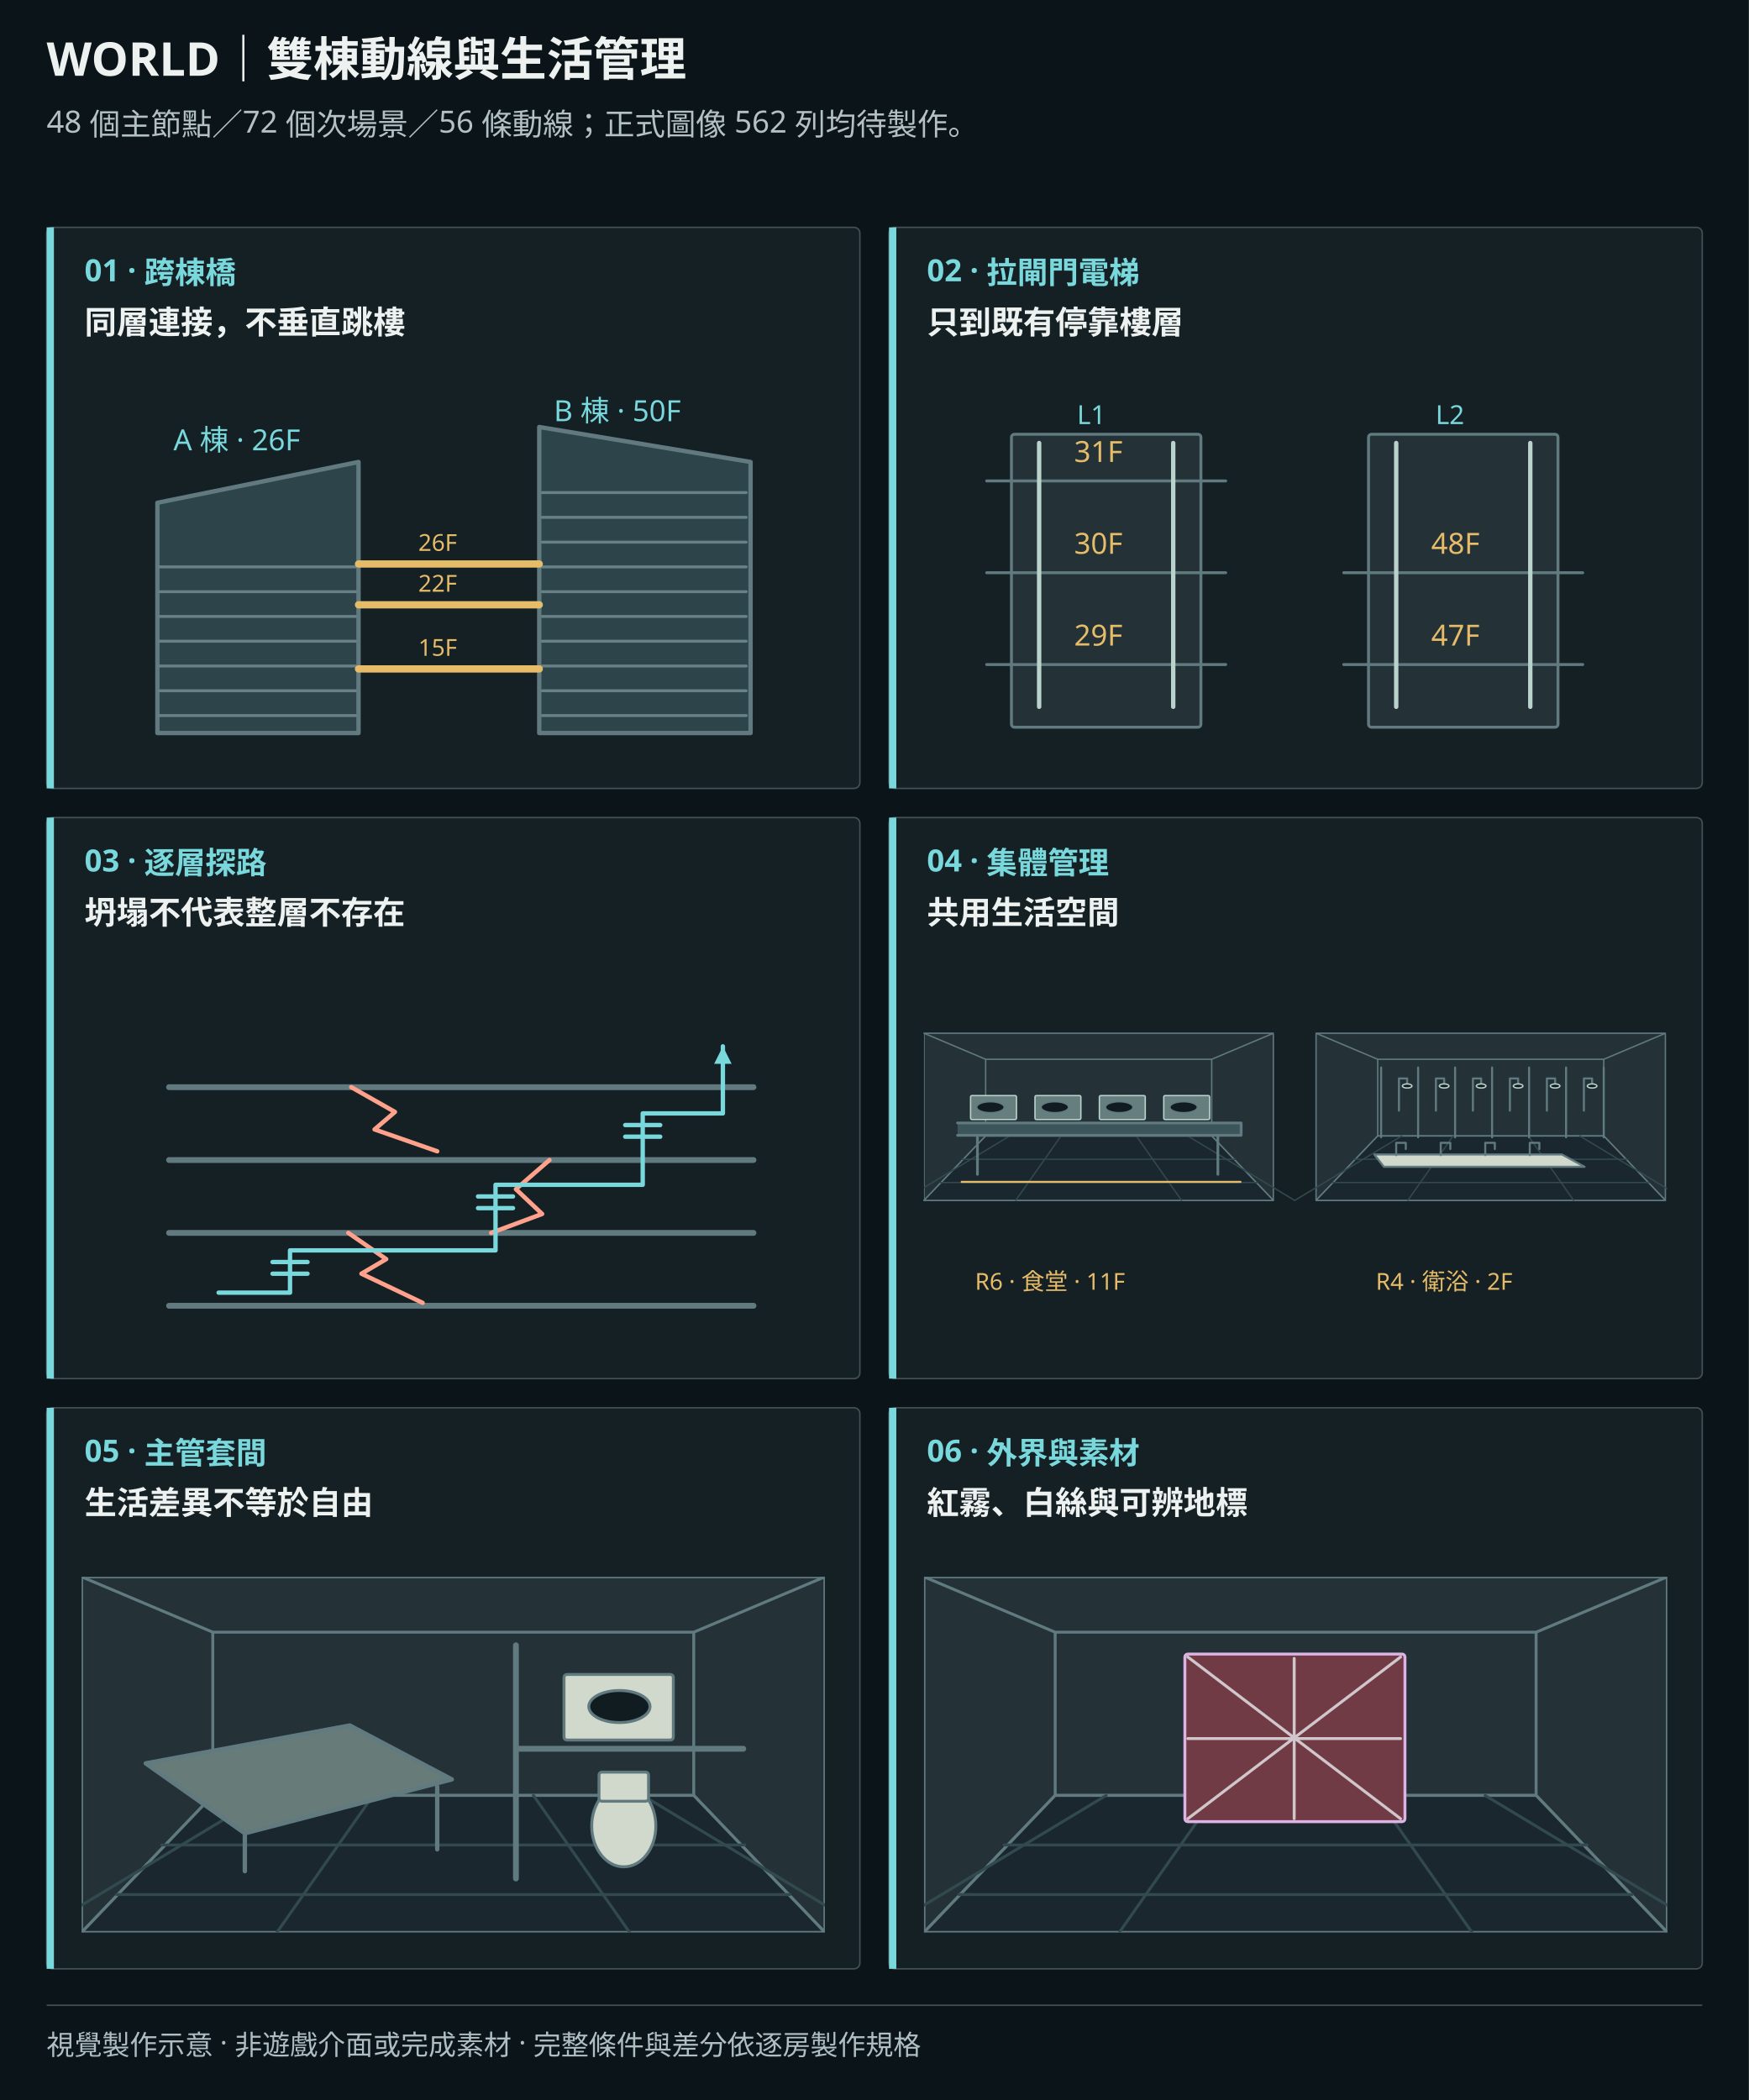
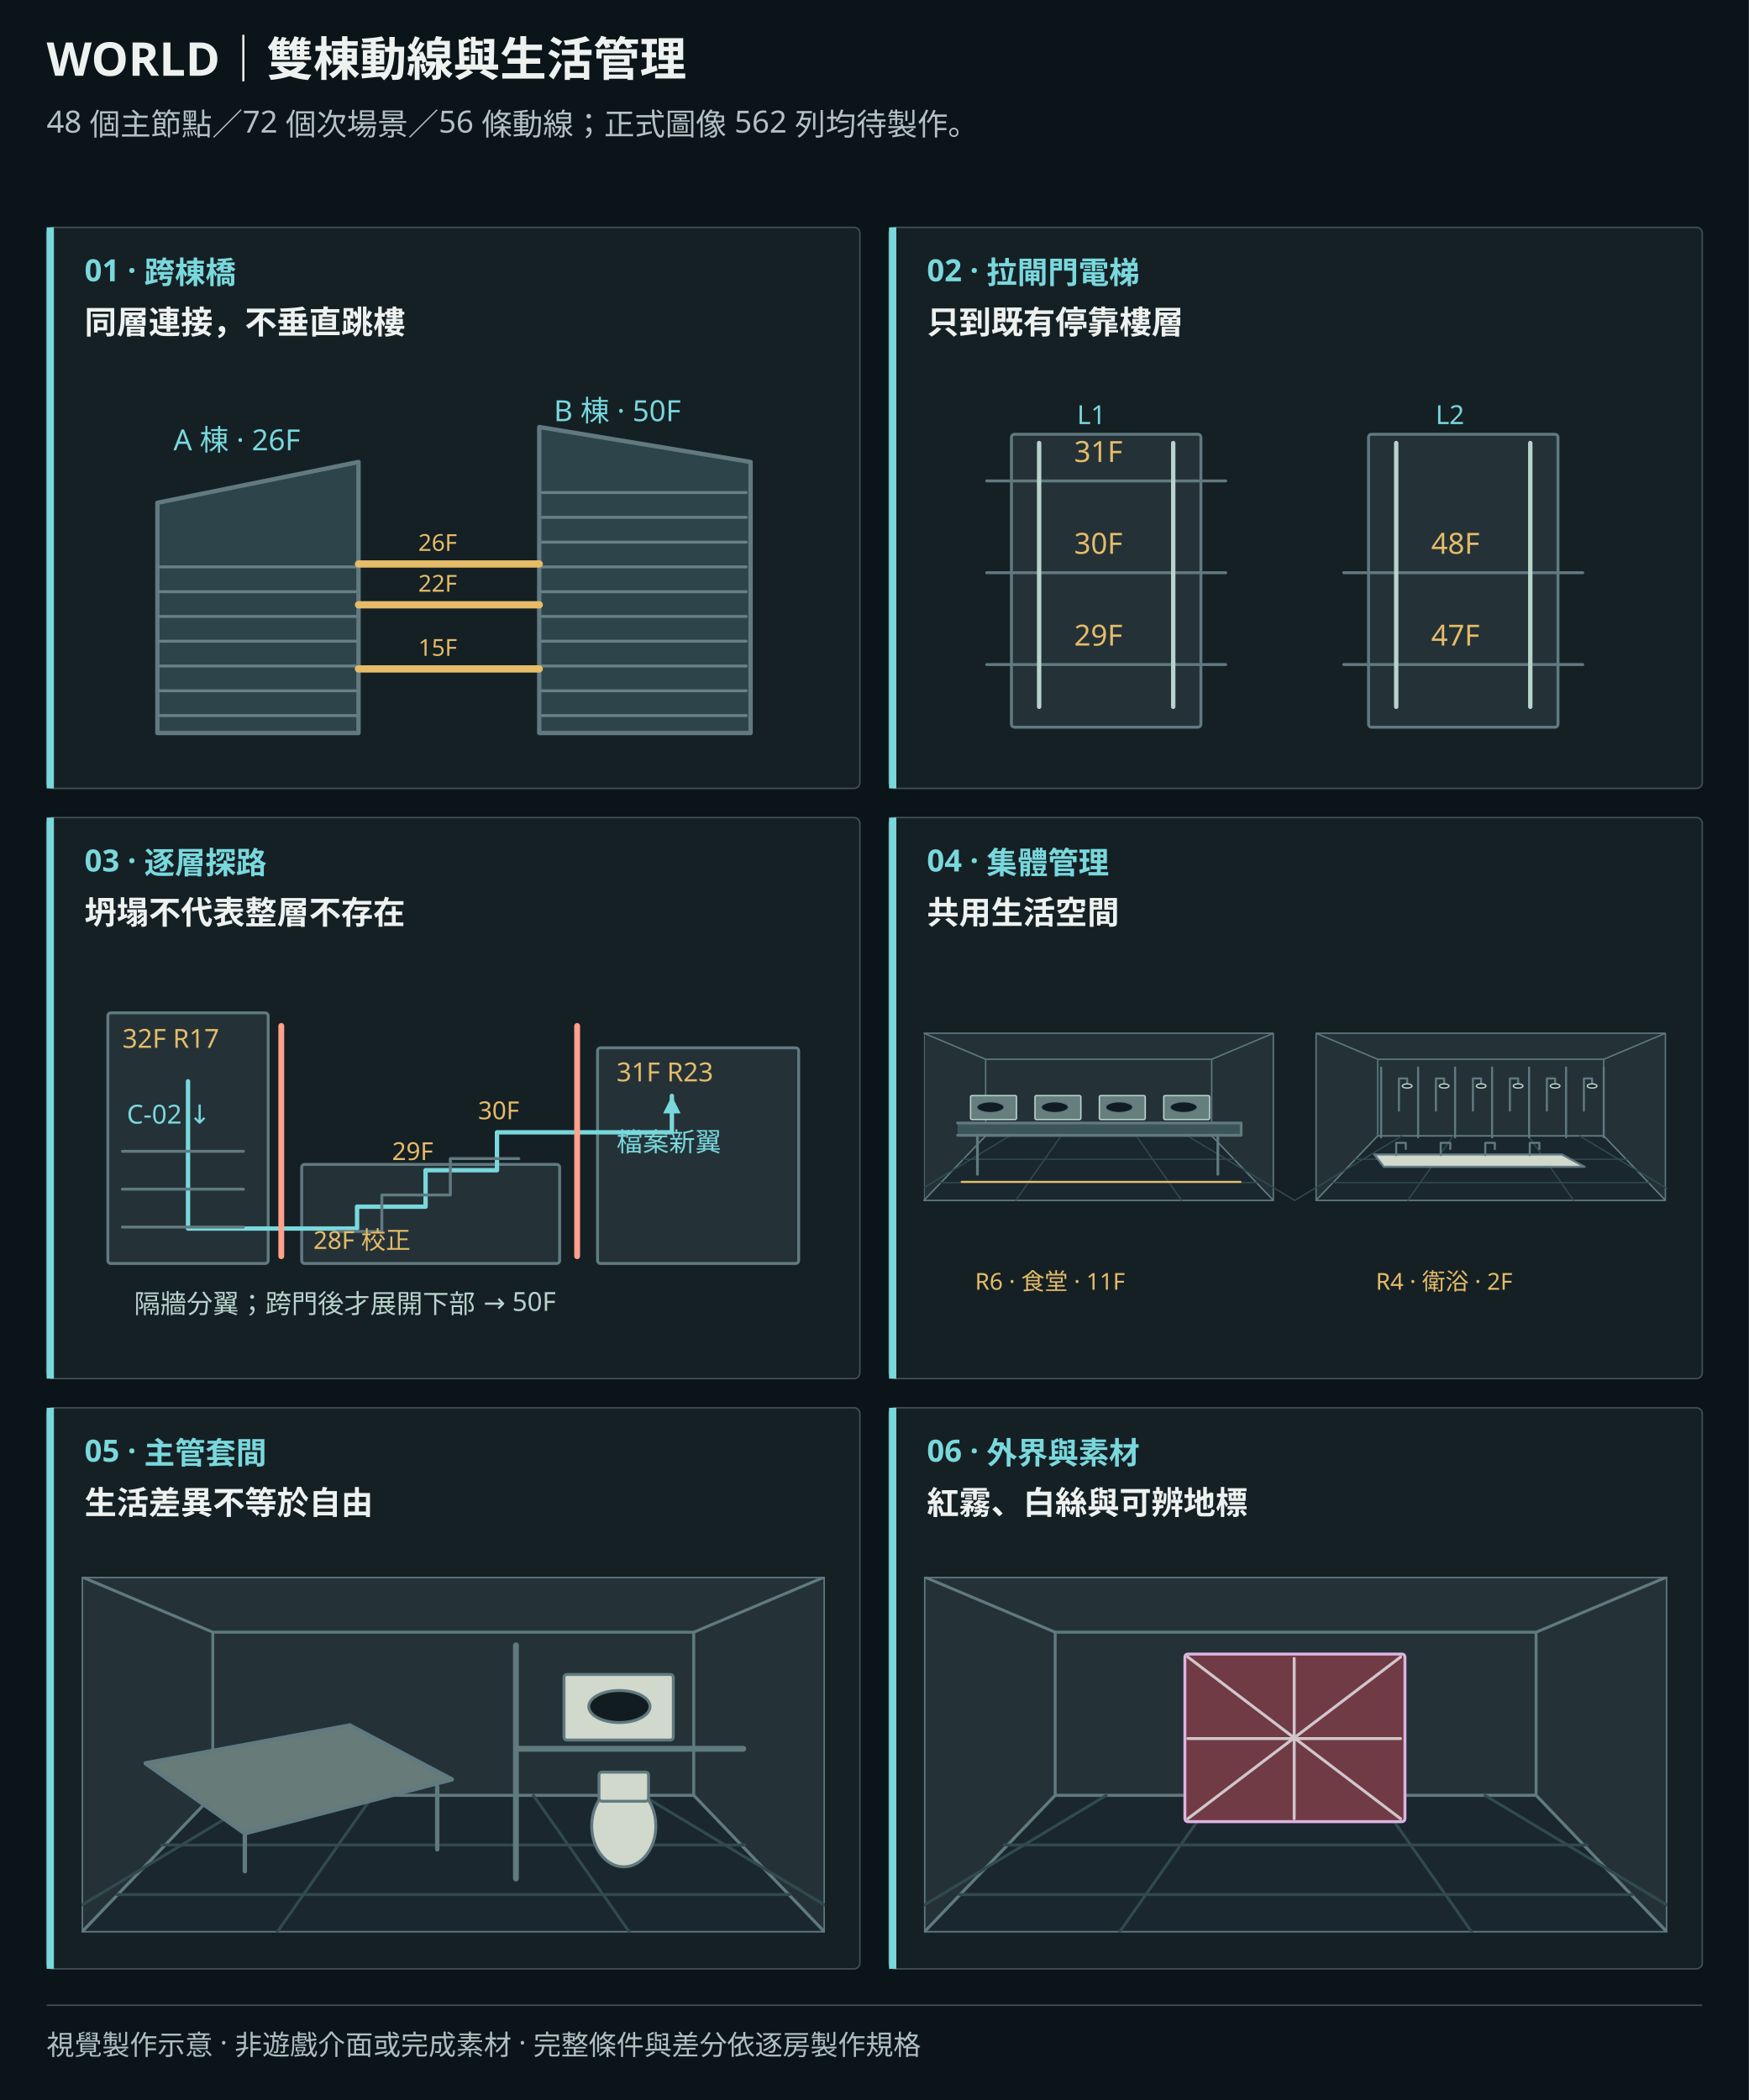
<svg xmlns="http://www.w3.org/2000/svg" width="1200" height="1441" viewBox="0 0 1200 1441" role="img" aria-labelledby="title desc" data-layout="visual-v1">
  <defs>
    <marker id="vis-arrow-teal" viewBox="0 0 10 10" refX="9" refY="5" markerWidth="5" markerHeight="5" orient="auto">
      <path d="M1 1L9 5L1 9Z" fill="#79d8dc" />
    </marker>
    <marker id="vis-arrow-gold" viewBox="0 0 10 10" refX="9" refY="5" markerWidth="5" markerHeight="5" orient="auto">
      <path d="M1 1L9 5L1 9Z" fill="#e6bc68" />
    </marker>
    <marker id="vis-arrow-red" viewBox="0 0 10 10" refX="9" refY="5" markerWidth="5" markerHeight="5" orient="auto">
      <path d="M1 1L9 5L1 9Z" fill="#ffa18b" />
    </marker>
    <clipPath id="visual-world-0">
      <rect width="510" height="244" />
    </clipPath>
    <clipPath id="visual-world-1">
      <rect width="510" height="244" />
    </clipPath>
    <clipPath id="visual-world-2">
      <rect width="510" height="244" />
    </clipPath>
    <clipPath id="visual-world-3">
      <rect width="510" height="244" />
    </clipPath>
    <clipPath id="visual-world-4">
      <rect width="510" height="244" />
    </clipPath>
    <clipPath id="visual-world-5">
      <rect width="510" height="244" />
    </clipPath>
  </defs>
  <style>text{font-family:"Microsoft JhengHei","Noto Sans TC",sans-serif;letter-spacing:0}.title{font-size:32px;font-weight:700;fill:#edf1ef}.subtitle{font-size:21px;fill:#b3c1c5}.phase{font-size:21px;font-weight:700}.panel-title{font-size:22px;font-weight:700;fill:#edf1ef}.footer{font-size:19px;fill:#aebec2}</style>
  <rect width="1200" height="1441" fill="#0b1418" />
  <text class="title" x="32" y="52">WORLD｜雙棟動線與生活管理</text>
  <text class="subtitle" x="32" y="91">48 個主節點／72 個次場景／56 條動線；正式圖像 562 列均待製作。</text>
  <g data-panel="1">
    <rect x="32" y="156" width="558" height="385" rx="4" fill="#152025" stroke="#425155" />
    <rect x="32" y="156" width="5" height="385" fill="#79d8dc" />
    <text class="phase" x="58" y="193" fill="#79d8dc">01 · 跨棟橋</text>
    <text class="panel-title" x="58" y="229">同層連接，不垂直跳樓</text>
    <g transform="translate(56 272)" clip-path="url(#visual-world-0)">
      <g data-visual="WORLD" data-step="1">
        <path d="M52 231V73L190 45V231ZM314 231V21L459 45V231Z" fill="#2e444b" stroke="#607a80" stroke-width="3" stroke-linecap="round" stroke-linejoin="round" />
        <path d="M53 219h135" fill="none" stroke="#678186" stroke-width="2" stroke-linecap="round" stroke-linejoin="round" />
        <path d="M53 202h135" fill="none" stroke="#678186" stroke-width="2" stroke-linecap="round" stroke-linejoin="round" />
        <path d="M53 185h135" fill="none" stroke="#678186" stroke-width="2" stroke-linecap="round" stroke-linejoin="round" />
        <path d="M53 168h135" fill="none" stroke="#678186" stroke-width="2" stroke-linecap="round" stroke-linejoin="round" />
        <path d="M53 151h135" fill="none" stroke="#678186" stroke-width="2" stroke-linecap="round" stroke-linejoin="round" />
        <path d="M53 134h135" fill="none" stroke="#678186" stroke-width="2" stroke-linecap="round" stroke-linejoin="round" />
        <path d="M53 117h135" fill="none" stroke="#678186" stroke-width="2" stroke-linecap="round" stroke-linejoin="round" />
        <path d="M316 219h140" fill="none" stroke="#678186" stroke-width="2" stroke-linecap="round" stroke-linejoin="round" />
        <path d="M316 202h140" fill="none" stroke="#678186" stroke-width="2" stroke-linecap="round" stroke-linejoin="round" />
        <path d="M316 185h140" fill="none" stroke="#678186" stroke-width="2" stroke-linecap="round" stroke-linejoin="round" />
        <path d="M316 168h140" fill="none" stroke="#678186" stroke-width="2" stroke-linecap="round" stroke-linejoin="round" />
        <path d="M316 151h140" fill="none" stroke="#678186" stroke-width="2" stroke-linecap="round" stroke-linejoin="round" />
        <path d="M316 134h140" fill="none" stroke="#678186" stroke-width="2" stroke-linecap="round" stroke-linejoin="round" />
        <path d="M316 117h140" fill="none" stroke="#678186" stroke-width="2" stroke-linecap="round" stroke-linejoin="round" />
        <path d="M316 100h140" fill="none" stroke="#678186" stroke-width="2" stroke-linecap="round" stroke-linejoin="round" />
        <path d="M316 83h140" fill="none" stroke="#678186" stroke-width="2" stroke-linecap="round" stroke-linejoin="round" />
        <path d="M316 66h140" fill="none" stroke="#678186" stroke-width="2" stroke-linecap="round" stroke-linejoin="round" />
        <path d="M190 187H314" fill="none" stroke="#e6bc68" stroke-width="5" stroke-linecap="round" stroke-linejoin="round" />
        <text x="231" y="178" fill="#e6bc68" font-size="16" font-weight="500">15F</text>
        <path d="M190 143H314" fill="none" stroke="#e6bc68" stroke-width="5" stroke-linecap="round" stroke-linejoin="round" />
        <text x="231" y="134" fill="#e6bc68" font-size="16" font-weight="500">22F</text>
        <path d="M190 115H314" fill="none" stroke="#e6bc68" stroke-width="5" stroke-linecap="round" stroke-linejoin="round" />
        <text x="231" y="106" fill="#e6bc68" font-size="16" font-weight="500">26F</text>
        <text x="63" y="37" fill="#79d8dc" font-size="20" font-weight="500">A 棟 · 26F</text>
        <text x="324" y="17" fill="#79d8dc" font-size="20" font-weight="500">B 棟 · 50F</text>
      </g>
    </g>
  </g>
  <g data-panel="2">
    <rect x="610" y="156" width="558" height="385" rx="4" fill="#152025" stroke="#425155" />
    <rect x="610" y="156" width="5" height="385" fill="#79d8dc" />
    <text class="phase" x="636" y="193" fill="#79d8dc">02 · 拉閘門電梯</text>
    <text class="panel-title" x="636" y="229">只到既有停靠樓層</text>
    <g transform="translate(634 272)" clip-path="url(#visual-world-1)">
      <g data-visual="WORLD" data-step="2">
        <rect x="60" y="26" width="130" height="201" rx="2" fill="#243238" stroke="#607a80" stroke-width="2" />
        <rect x="305" y="26" width="130" height="201" rx="2" fill="#243238" stroke="#607a80" stroke-width="2" />
        <path d="M43 184h164" fill="none" stroke="#607a80" stroke-width="2" stroke-linecap="round" stroke-linejoin="round" />
        <text x="103" y="171" fill="#e6bc68" font-size="20" font-weight="500">29F</text>
        <path d="M43 121h164" fill="none" stroke="#607a80" stroke-width="2" stroke-linecap="round" stroke-linejoin="round" />
        <text x="103" y="108" fill="#e6bc68" font-size="20" font-weight="500">30F</text>
        <path d="M43 58h164" fill="none" stroke="#607a80" stroke-width="2" stroke-linecap="round" stroke-linejoin="round" />
        <text x="103" y="45" fill="#e6bc68" font-size="20" font-weight="500">31F</text>
        <path d="M79 32V213M171 32V213" fill="none" stroke="#b9d3cc" stroke-width="3" stroke-linecap="round" stroke-linejoin="round" />
        <path d="M288 184h164" fill="none" stroke="#607a80" stroke-width="2" stroke-linecap="round" stroke-linejoin="round" />
        <text x="348" y="171" fill="#e6bc68" font-size="20" font-weight="500">47F</text>
        <path d="M288 121h164" fill="none" stroke="#607a80" stroke-width="2" stroke-linecap="round" stroke-linejoin="round" />
        <text x="348" y="108" fill="#e6bc68" font-size="20" font-weight="500">48F</text>
        <path d="M324 32V213M416 32V213" fill="none" stroke="#b9d3cc" stroke-width="3" stroke-linecap="round" stroke-linejoin="round" />
        <text x="105" y="19" fill="#79d8dc" font-size="18" font-weight="500">L1</text>
        <text x="351" y="19" fill="#79d8dc" font-size="18" font-weight="500">L2</text>
      </g>
    </g>
  </g>
  <g data-panel="3">
    <rect x="32" y="561" width="558" height="385" rx="4" fill="#152025" stroke="#425155" />
    <rect x="32" y="561" width="5" height="385" fill="#79d8dc" />
    <text class="phase" x="58" y="598" fill="#79d8dc">03 · 逐層探路</text>
    <text class="panel-title" x="58" y="634">坍塌不代表整層不存在</text>
    <g transform="translate(56 677)" clip-path="url(#visual-world-2)">
      <g data-visual="WORLD" data-step="3">
-         <path d="M60 219H461M60 169H461M60 119H461M60 69H461" fill="none" stroke="#607a80" stroke-width="4" stroke-linecap="round" stroke-linejoin="round" />
-         <path d="M185 69l30 17 -14 12 43 15M321 119l-23 20 18 17 -35 13M183 169l26 18 -17 10 42 20" fill="none" stroke="#ffa18b" stroke-width="3" stroke-linecap="round" stroke-linejoin="round" />
-         <path d="M94 210H143V181H284V136H385V87H440V41" fill="none" stroke="#79d8dc" stroke-width="3" stroke-linecap="round" stroke-linejoin="round" marker-end="url(#vis-arrow-teal)" />
-         <path d="M131 197h24m-24 -8h24" fill="none" stroke="#79d8dc" stroke-width="3" stroke-linecap="round" stroke-linejoin="round" />
-         <path d="M272 152h24m-24 -8h24" fill="none" stroke="#79d8dc" stroke-width="3" stroke-linecap="round" stroke-linejoin="round" />
-         <path d="M373 103h24m-24 -8h24" fill="none" stroke="#79d8dc" stroke-width="3" stroke-linecap="round" stroke-linejoin="round" />
+         <rect x="18" y="18" width="110" height="172" rx="2" fill="#243238" stroke="#607a80" stroke-width="2" />
+         <rect x="151" y="122" width="177" height="68" rx="2" fill="#243238" stroke="#607a80" stroke-width="2" />
+         <rect x="354" y="42" width="138" height="148" rx="2" fill="#243238" stroke="#607a80" stroke-width="2" />
+         <path d="M73 65V166H189V151H236V126H285V100H405V75" fill="none" stroke="#79d8dc" stroke-width="3" stroke-linecap="round" stroke-linejoin="round" marker-end="url(#vis-arrow-teal)" />
+         <path d="M137 27V185M340 27V185" fill="none" stroke="#ffa18b" stroke-width="4" stroke-linecap="round" stroke-linejoin="round" />
+         <path d="M28 113H111M28 139H111M28 165H111" fill="none" stroke="#607a80" stroke-width="2" stroke-linecap="round" stroke-linejoin="round" />
+         <path d="M175 168H206V143H253V118H300" fill="none" stroke="#607a80" stroke-width="2" stroke-linecap="round" stroke-linejoin="round" />
+         <text x="28" y="42" fill="#e6bc68" font-size="18" font-weight="500">32F R17</text>
+         <text x="31" y="94" fill="#79d8dc" font-size="18" font-weight="500">C-02 ↓</text>
+         <text x="159" y="180" fill="#e6bc68" font-size="17" font-weight="500">28F 校正</text>
+         <text x="213" y="119" fill="#e6bc68" font-size="17" font-weight="500">29F</text>
+         <text x="272" y="91" fill="#e6bc68" font-size="17" font-weight="500">30F</text>
+         <text x="367" y="65" fill="#e6bc68" font-size="18" font-weight="500">31F R23</text>
+         <text x="367" y="113" fill="#79d8dc" font-size="18" font-weight="500">檔案新翼</text>
+         <text x="36" y="224" fill="#b9d3cc" font-size="18" font-weight="500">隔牆分翼；跨門後才展開下部 → 50F</text>
      </g>
    </g>
  </g>
  <g data-panel="4">
    <rect x="610" y="561" width="558" height="385" rx="4" fill="#152025" stroke="#425155" />
    <rect x="610" y="561" width="5" height="385" fill="#79d8dc" />
    <text class="phase" x="636" y="598" fill="#79d8dc">04 · 集體管理</text>
    <text class="panel-title" x="636" y="634">共用生活空間</text>
    <g transform="translate(634 677)" clip-path="url(#visual-world-3)">
      <g data-visual="WORLD" data-step="4">
        <g transform="translate(0 32) scale(0.47)">
          <rect x="0" y="0" width="510" height="244" rx="2" fill="#243238" stroke="#607a80" stroke-width="2" />
          <path d="M0 0L90 38H420L510 0M90 38V150L0 244M420 38V150L510 244M90 150H420" fill="none" stroke="#607a80" stroke-width="2" stroke-linecap="round" stroke-linejoin="round" />
          <path d="M0 244L90 150H420L510 244Z" fill="#1a272e" stroke="#607a80" stroke-width="2" stroke-linecap="round" stroke-linejoin="round" />
          <path d="M125 150L-31 244" fill="none" stroke="#31494f" stroke-width="2" stroke-linecap="round" stroke-linejoin="round" />
          <path d="M200 150L134 244" fill="none" stroke="#31494f" stroke-width="2" stroke-linecap="round" stroke-linejoin="round" />
          <path d="M310 150L376 244" fill="none" stroke="#31494f" stroke-width="2" stroke-linecap="round" stroke-linejoin="round" />
          <path d="M385 150L541 244" fill="none" stroke="#31494f" stroke-width="2" stroke-linecap="round" stroke-linejoin="round" />
          <path d="M55 184H455M24 218H486" fill="none" stroke="#31494f" stroke-width="2" stroke-linecap="round" stroke-linejoin="round" />
          <rect x="68" y="91" width="67" height="35" rx="2" fill="#667f7e" stroke="#b9d3cc" stroke-width="2" />
          <ellipse cx="97" cy="108" rx="20" ry="8" fill="#111c21" stroke="#607a80" stroke-width="2" />
          <rect x="162" y="91" width="67" height="35" rx="2" fill="#667f7e" stroke="#b9d3cc" stroke-width="2" />
          <ellipse cx="191" cy="108" rx="20" ry="8" fill="#111c21" stroke="#607a80" stroke-width="2" />
          <rect x="256" y="91" width="67" height="35" rx="2" fill="#667f7e" stroke="#b9d3cc" stroke-width="2" />
          <ellipse cx="285" cy="108" rx="20" ry="8" fill="#111c21" stroke="#607a80" stroke-width="2" />
          <rect x="350" y="91" width="67" height="35" rx="2" fill="#667f7e" stroke="#b9d3cc" stroke-width="2" />
          <ellipse cx="379" cy="108" rx="20" ry="8" fill="#111c21" stroke="#607a80" stroke-width="2" />
          <path d="M49 131H463V149H49M78 150V206M429 150V206" fill="#3c555b" stroke="#607a80" stroke-width="4" stroke-linecap="round" stroke-linejoin="round" />
          <path d="M55 217H462" fill="none" stroke="#e6bc68" stroke-width="3" stroke-linecap="round" stroke-linejoin="round" />
        </g>
        <g transform="translate(269 32) scale(0.47)">
          <rect x="0" y="0" width="510" height="244" rx="2" fill="#243238" stroke="#607a80" stroke-width="2" />
          <path d="M0 0L90 38H420L510 0M90 38V150L0 244M420 38V150L510 244M90 150H420" fill="none" stroke="#607a80" stroke-width="2" stroke-linecap="round" stroke-linejoin="round" />
          <path d="M0 244L90 150H420L510 244Z" fill="#1a272e" stroke="#607a80" stroke-width="2" stroke-linecap="round" stroke-linejoin="round" />
          <path d="M125 150L-31 244" fill="none" stroke="#31494f" stroke-width="2" stroke-linecap="round" stroke-linejoin="round" />
          <path d="M200 150L134 244" fill="none" stroke="#31494f" stroke-width="2" stroke-linecap="round" stroke-linejoin="round" />
          <path d="M310 150L376 244" fill="none" stroke="#31494f" stroke-width="2" stroke-linecap="round" stroke-linejoin="round" />
          <path d="M385 150L541 244" fill="none" stroke="#31494f" stroke-width="2" stroke-linecap="round" stroke-linejoin="round" />
          <path d="M55 184H455M24 218H486" fill="none" stroke="#31494f" stroke-width="2" stroke-linecap="round" stroke-linejoin="round" />
          <g data-shower-bay="1">
            <path d="M95 50v102M121 113V66h12v8" fill="none" stroke="#607a80" stroke-width="3" stroke-linecap="round" stroke-linejoin="round" />
            <ellipse cx="133" cy="77" rx="7" ry="3" fill="#111c21" stroke="#b9d3cc" stroke-width="2" />
          </g>
          <g data-shower-bay="2">
            <path d="M149 50v102M175 113V66h12v8" fill="none" stroke="#607a80" stroke-width="3" stroke-linecap="round" stroke-linejoin="round" />
            <ellipse cx="187" cy="77" rx="7" ry="3" fill="#111c21" stroke="#b9d3cc" stroke-width="2" />
          </g>
          <g data-shower-bay="3">
            <path d="M203 50v102M229 113V66h12v8" fill="none" stroke="#607a80" stroke-width="3" stroke-linecap="round" stroke-linejoin="round" />
            <ellipse cx="241" cy="77" rx="7" ry="3" fill="#111c21" stroke="#b9d3cc" stroke-width="2" />
          </g>
          <g data-shower-bay="4">
            <path d="M257 50v102M283 113V66h12v8" fill="none" stroke="#607a80" stroke-width="3" stroke-linecap="round" stroke-linejoin="round" />
            <ellipse cx="295" cy="77" rx="7" ry="3" fill="#111c21" stroke="#b9d3cc" stroke-width="2" />
          </g>
          <g data-shower-bay="5">
            <path d="M311 50v102M337 113V66h12v8" fill="none" stroke="#607a80" stroke-width="3" stroke-linecap="round" stroke-linejoin="round" />
            <ellipse cx="349" cy="77" rx="7" ry="3" fill="#111c21" stroke="#b9d3cc" stroke-width="2" />
          </g>
          <g data-shower-bay="6">
            <path d="M365 50v102M391 113V66h12v8" fill="none" stroke="#607a80" stroke-width="3" stroke-linecap="round" stroke-linejoin="round" />
            <ellipse cx="403" cy="77" rx="7" ry="3" fill="#111c21" stroke="#b9d3cc" stroke-width="2" />
          </g>
          <path d="M420 50V152M85 177H359L392 195H99Z" fill="#d1d8cc" stroke="#607a80" stroke-width="3" stroke-linecap="round" stroke-linejoin="round" />
          <path d="M117 178v-18h14v9" fill="none" stroke="#607a80" stroke-width="3" stroke-linecap="round" stroke-linejoin="round" />
          <path d="M182 178v-18h14v9" fill="none" stroke="#607a80" stroke-width="3" stroke-linecap="round" stroke-linejoin="round" />
          <path d="M247 178v-18h14v9" fill="none" stroke="#607a80" stroke-width="3" stroke-linecap="round" stroke-linejoin="round" />
          <path d="M312 178v-18h14v9" fill="none" stroke="#607a80" stroke-width="3" stroke-linecap="round" stroke-linejoin="round" />
        </g>
        <text x="35" y="208" fill="#e6bc68" font-size="16" font-weight="500">R6 · 食堂 · 11F</text>
        <text x="310" y="208" fill="#e6bc68" font-size="16" font-weight="500">R4 · 衛浴 · 2F</text>
      </g>
    </g>
  </g>
  <g data-panel="5">
    <rect x="32" y="966" width="558" height="385" rx="4" fill="#152025" stroke="#425155" />
    <rect x="32" y="966" width="5" height="385" fill="#79d8dc" />
    <text class="phase" x="58" y="1003" fill="#79d8dc">05 · 主管套間</text>
    <text class="panel-title" x="58" y="1039">生活差異不等於自由</text>
    <g transform="translate(56 1082)" clip-path="url(#visual-world-4)">
      <g data-visual="WORLD" data-step="5">
        <rect x="0" y="0" width="510" height="244" rx="2" fill="#243238" stroke="#607a80" stroke-width="2" />
        <path d="M0 0L90 38H420L510 0M90 38V150L0 244M420 38V150L510 244M90 150H420" fill="none" stroke="#607a80" stroke-width="2" stroke-linecap="round" stroke-linejoin="round" />
        <path d="M0 244L90 150H420L510 244Z" fill="#1a272e" stroke="#607a80" stroke-width="2" stroke-linecap="round" stroke-linejoin="round" />
        <path d="M125 150L-31 244" fill="none" stroke="#31494f" stroke-width="2" stroke-linecap="round" stroke-linejoin="round" />
        <path d="M200 150L134 244" fill="none" stroke="#31494f" stroke-width="2" stroke-linecap="round" stroke-linejoin="round" />
        <path d="M310 150L376 244" fill="none" stroke="#31494f" stroke-width="2" stroke-linecap="round" stroke-linejoin="round" />
        <path d="M385 150L541 244" fill="none" stroke="#31494f" stroke-width="2" stroke-linecap="round" stroke-linejoin="round" />
        <path d="M55 184H455M24 218H486" fill="none" stroke="#31494f" stroke-width="2" stroke-linecap="round" stroke-linejoin="round" />
        <path d="M44 128L184 102L254 139L112 176ZM112 176V202M244 144V187" fill="#677c78" stroke="#607a80" stroke-width="3" stroke-linecap="round" stroke-linejoin="round" />
        <path d="M298 47V207M298 118H454" fill="none" stroke="#607a80" stroke-width="4" stroke-linecap="round" stroke-linejoin="round" />
        <rect x="331" y="67" width="75" height="45" rx="2" fill="#d1d8cc" stroke="#607a80" stroke-width="2" />
        <ellipse cx="369" cy="89" rx="21" ry="11" fill="#111c21" stroke="#607a80" stroke-width="2" />
        <ellipse cx="372" cy="171" rx="22" ry="28" fill="#d1d8cc" stroke="#607a80" stroke-width="2" />
        <rect x="355" y="134" width="34" height="20" rx="2" fill="#d1d8cc" stroke="#607a80" stroke-width="2" />
      </g>
    </g>
  </g>
  <g data-panel="6">
    <rect x="610" y="966" width="558" height="385" rx="4" fill="#152025" stroke="#425155" />
    <rect x="610" y="966" width="5" height="385" fill="#79d8dc" />
    <text class="phase" x="636" y="1003" fill="#79d8dc">06 · 外界與素材</text>
    <text class="panel-title" x="636" y="1039">紅霧、白絲與可辨地標</text>
    <g transform="translate(634 1082)" clip-path="url(#visual-world-5)">
      <g data-visual="WORLD" data-step="6">
        <rect x="0" y="0" width="510" height="244" rx="2" fill="#243238" stroke="#607a80" stroke-width="2" />
        <path d="M0 0L90 38H420L510 0M90 38V150L0 244M420 38V150L510 244M90 150H420" fill="none" stroke="#607a80" stroke-width="2" stroke-linecap="round" stroke-linejoin="round" />
        <path d="M0 244L90 150H420L510 244Z" fill="#1a272e" stroke="#607a80" stroke-width="2" stroke-linecap="round" stroke-linejoin="round" />
        <path d="M125 150L-31 244" fill="none" stroke="#31494f" stroke-width="2" stroke-linecap="round" stroke-linejoin="round" />
        <path d="M200 150L134 244" fill="none" stroke="#31494f" stroke-width="2" stroke-linecap="round" stroke-linejoin="round" />
        <path d="M310 150L376 244" fill="none" stroke="#31494f" stroke-width="2" stroke-linecap="round" stroke-linejoin="round" />
        <path d="M385 150L541 244" fill="none" stroke="#31494f" stroke-width="2" stroke-linecap="round" stroke-linejoin="round" />
        <path d="M55 184H455M24 218H486" fill="none" stroke="#31494f" stroke-width="2" stroke-linecap="round" stroke-linejoin="round" />
        <rect x="179" y="53" width="151" height="115" rx="2" fill="#703b44" stroke="#dcb3e4" stroke-width="2" />
        <path d="M181 55l146 111m0 -111l-146 111m73 -110v110m-73 -55h146" fill="none" stroke="#d1c6cc" stroke-width="2" stroke-linecap="round" stroke-linejoin="round" />
      </g>
    </g>
  </g>
  <path d="M32 1376H1168" stroke="#425155" />
  <text class="footer" x="32" y="1410">視覺製作示意 · 非遊戲介面或完成素材 · 完整條件與差分依逐房製作規格</text>
</svg>
